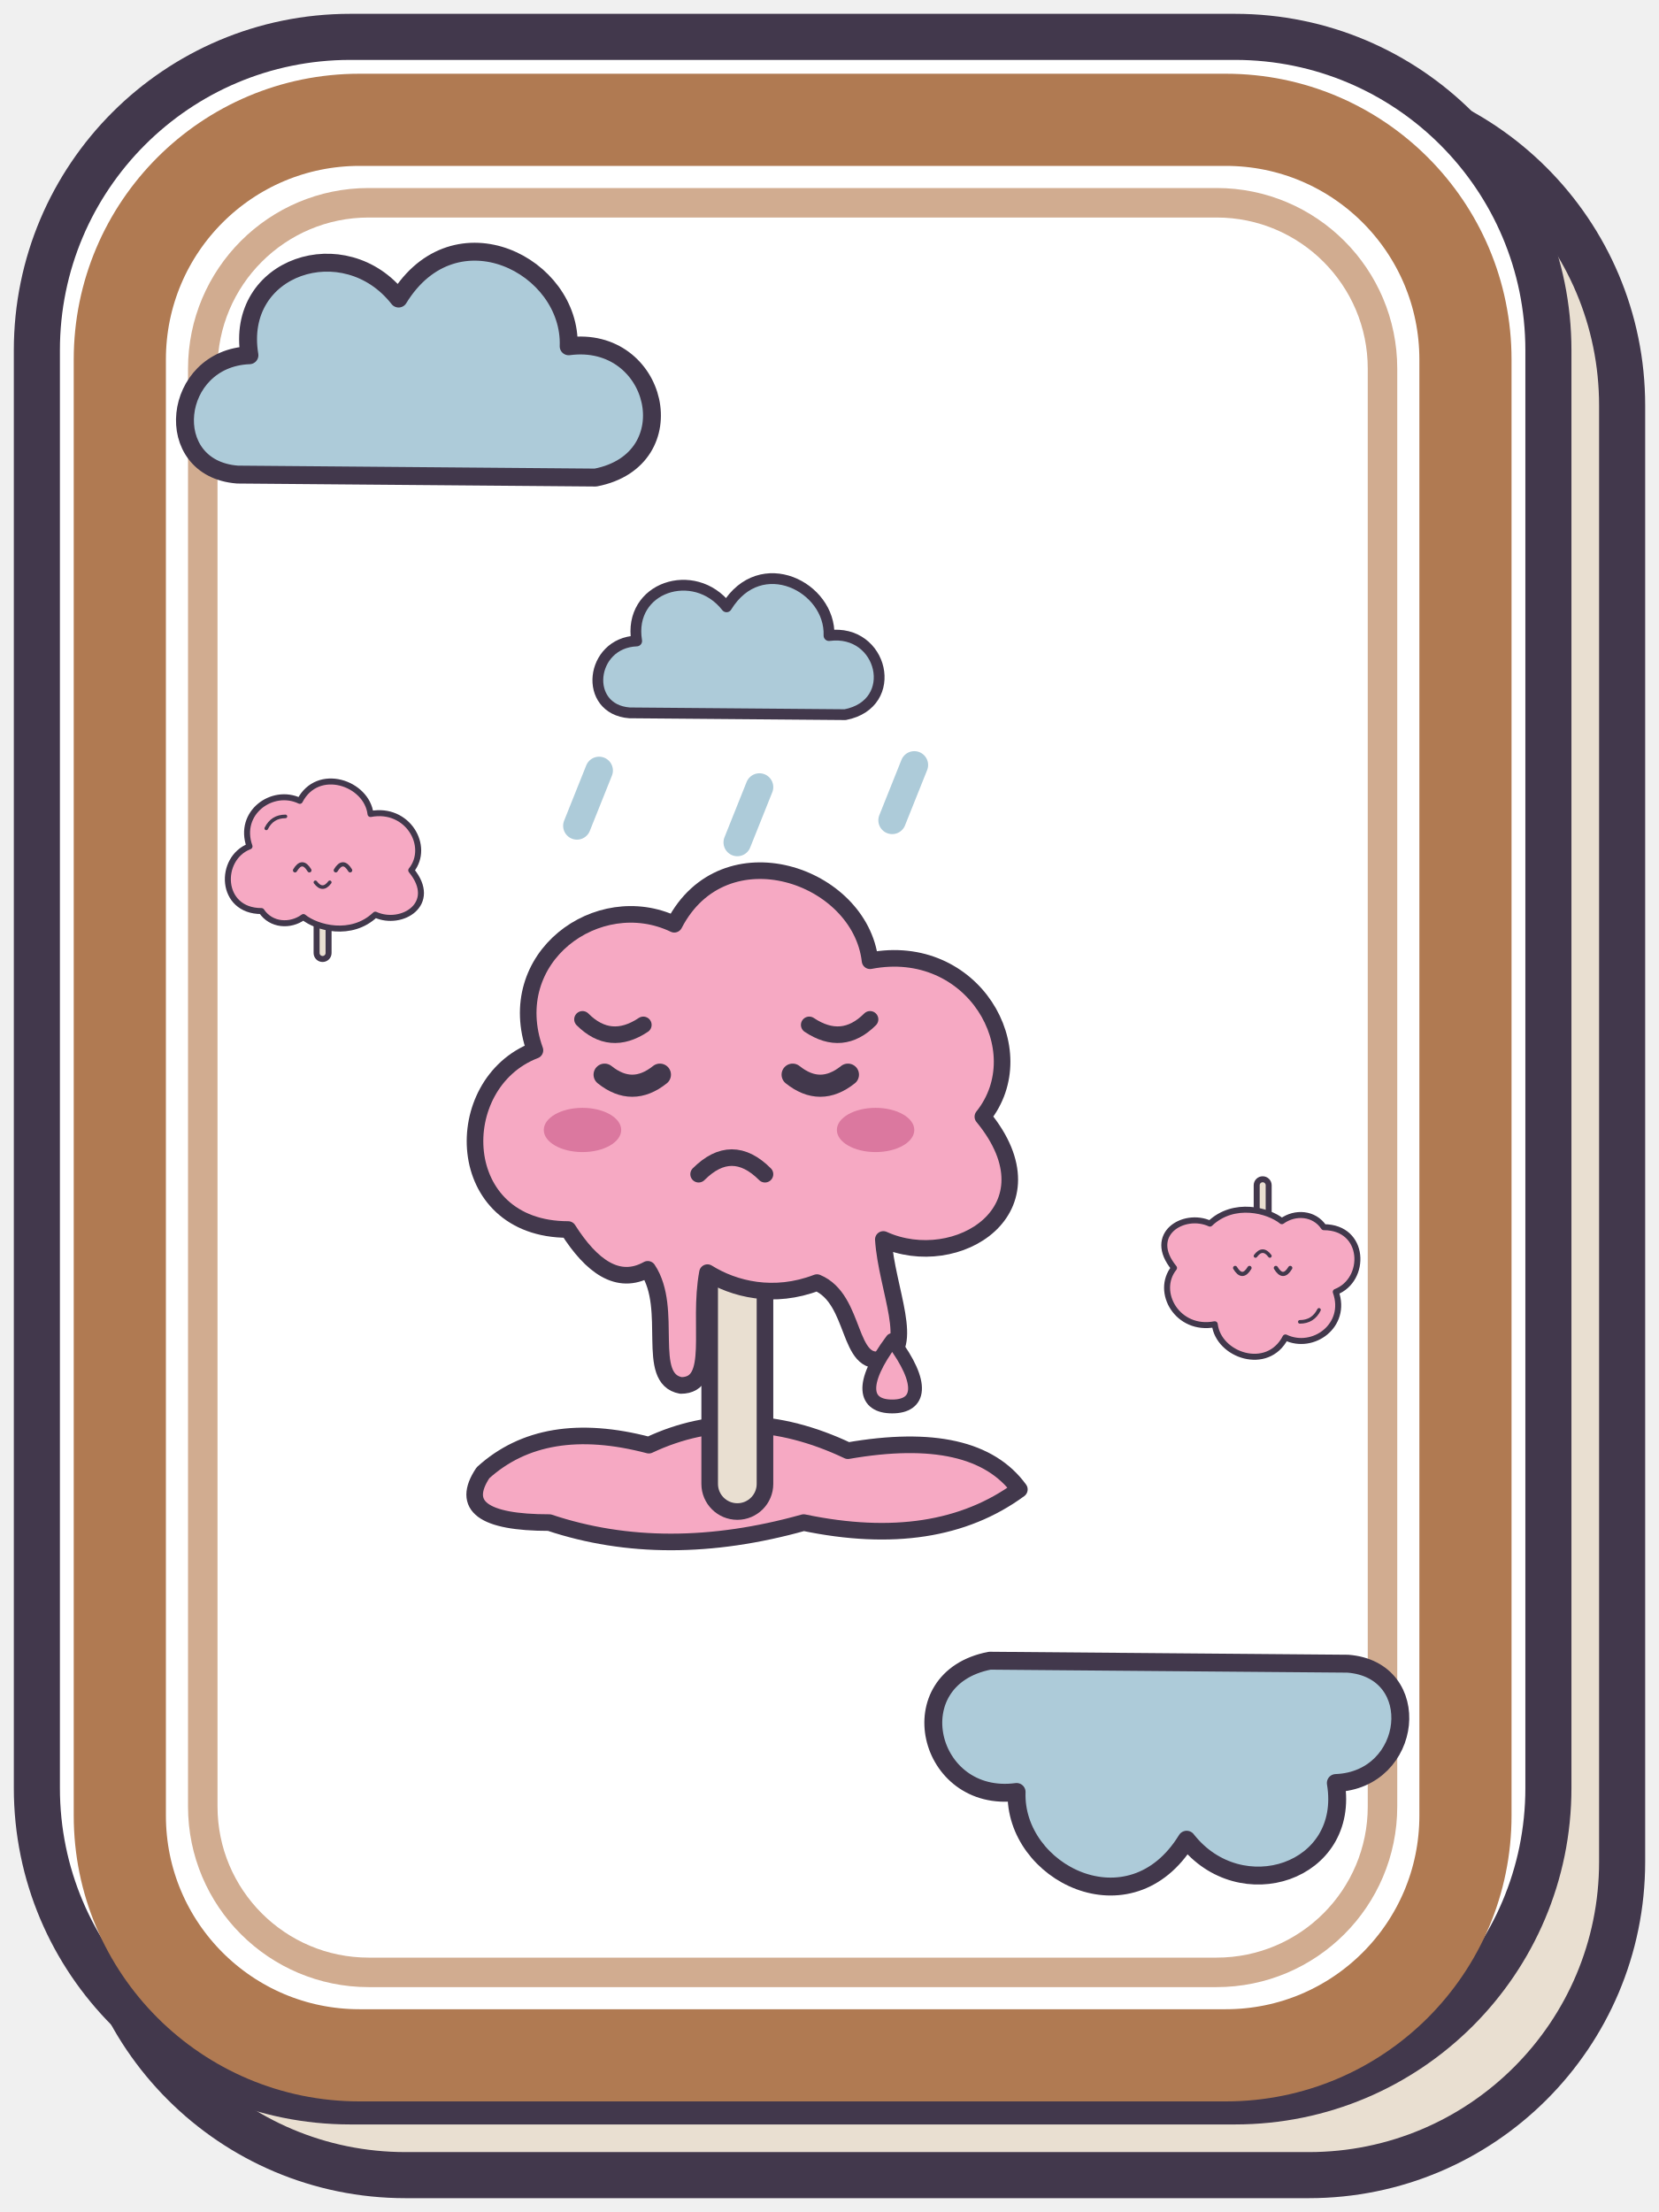
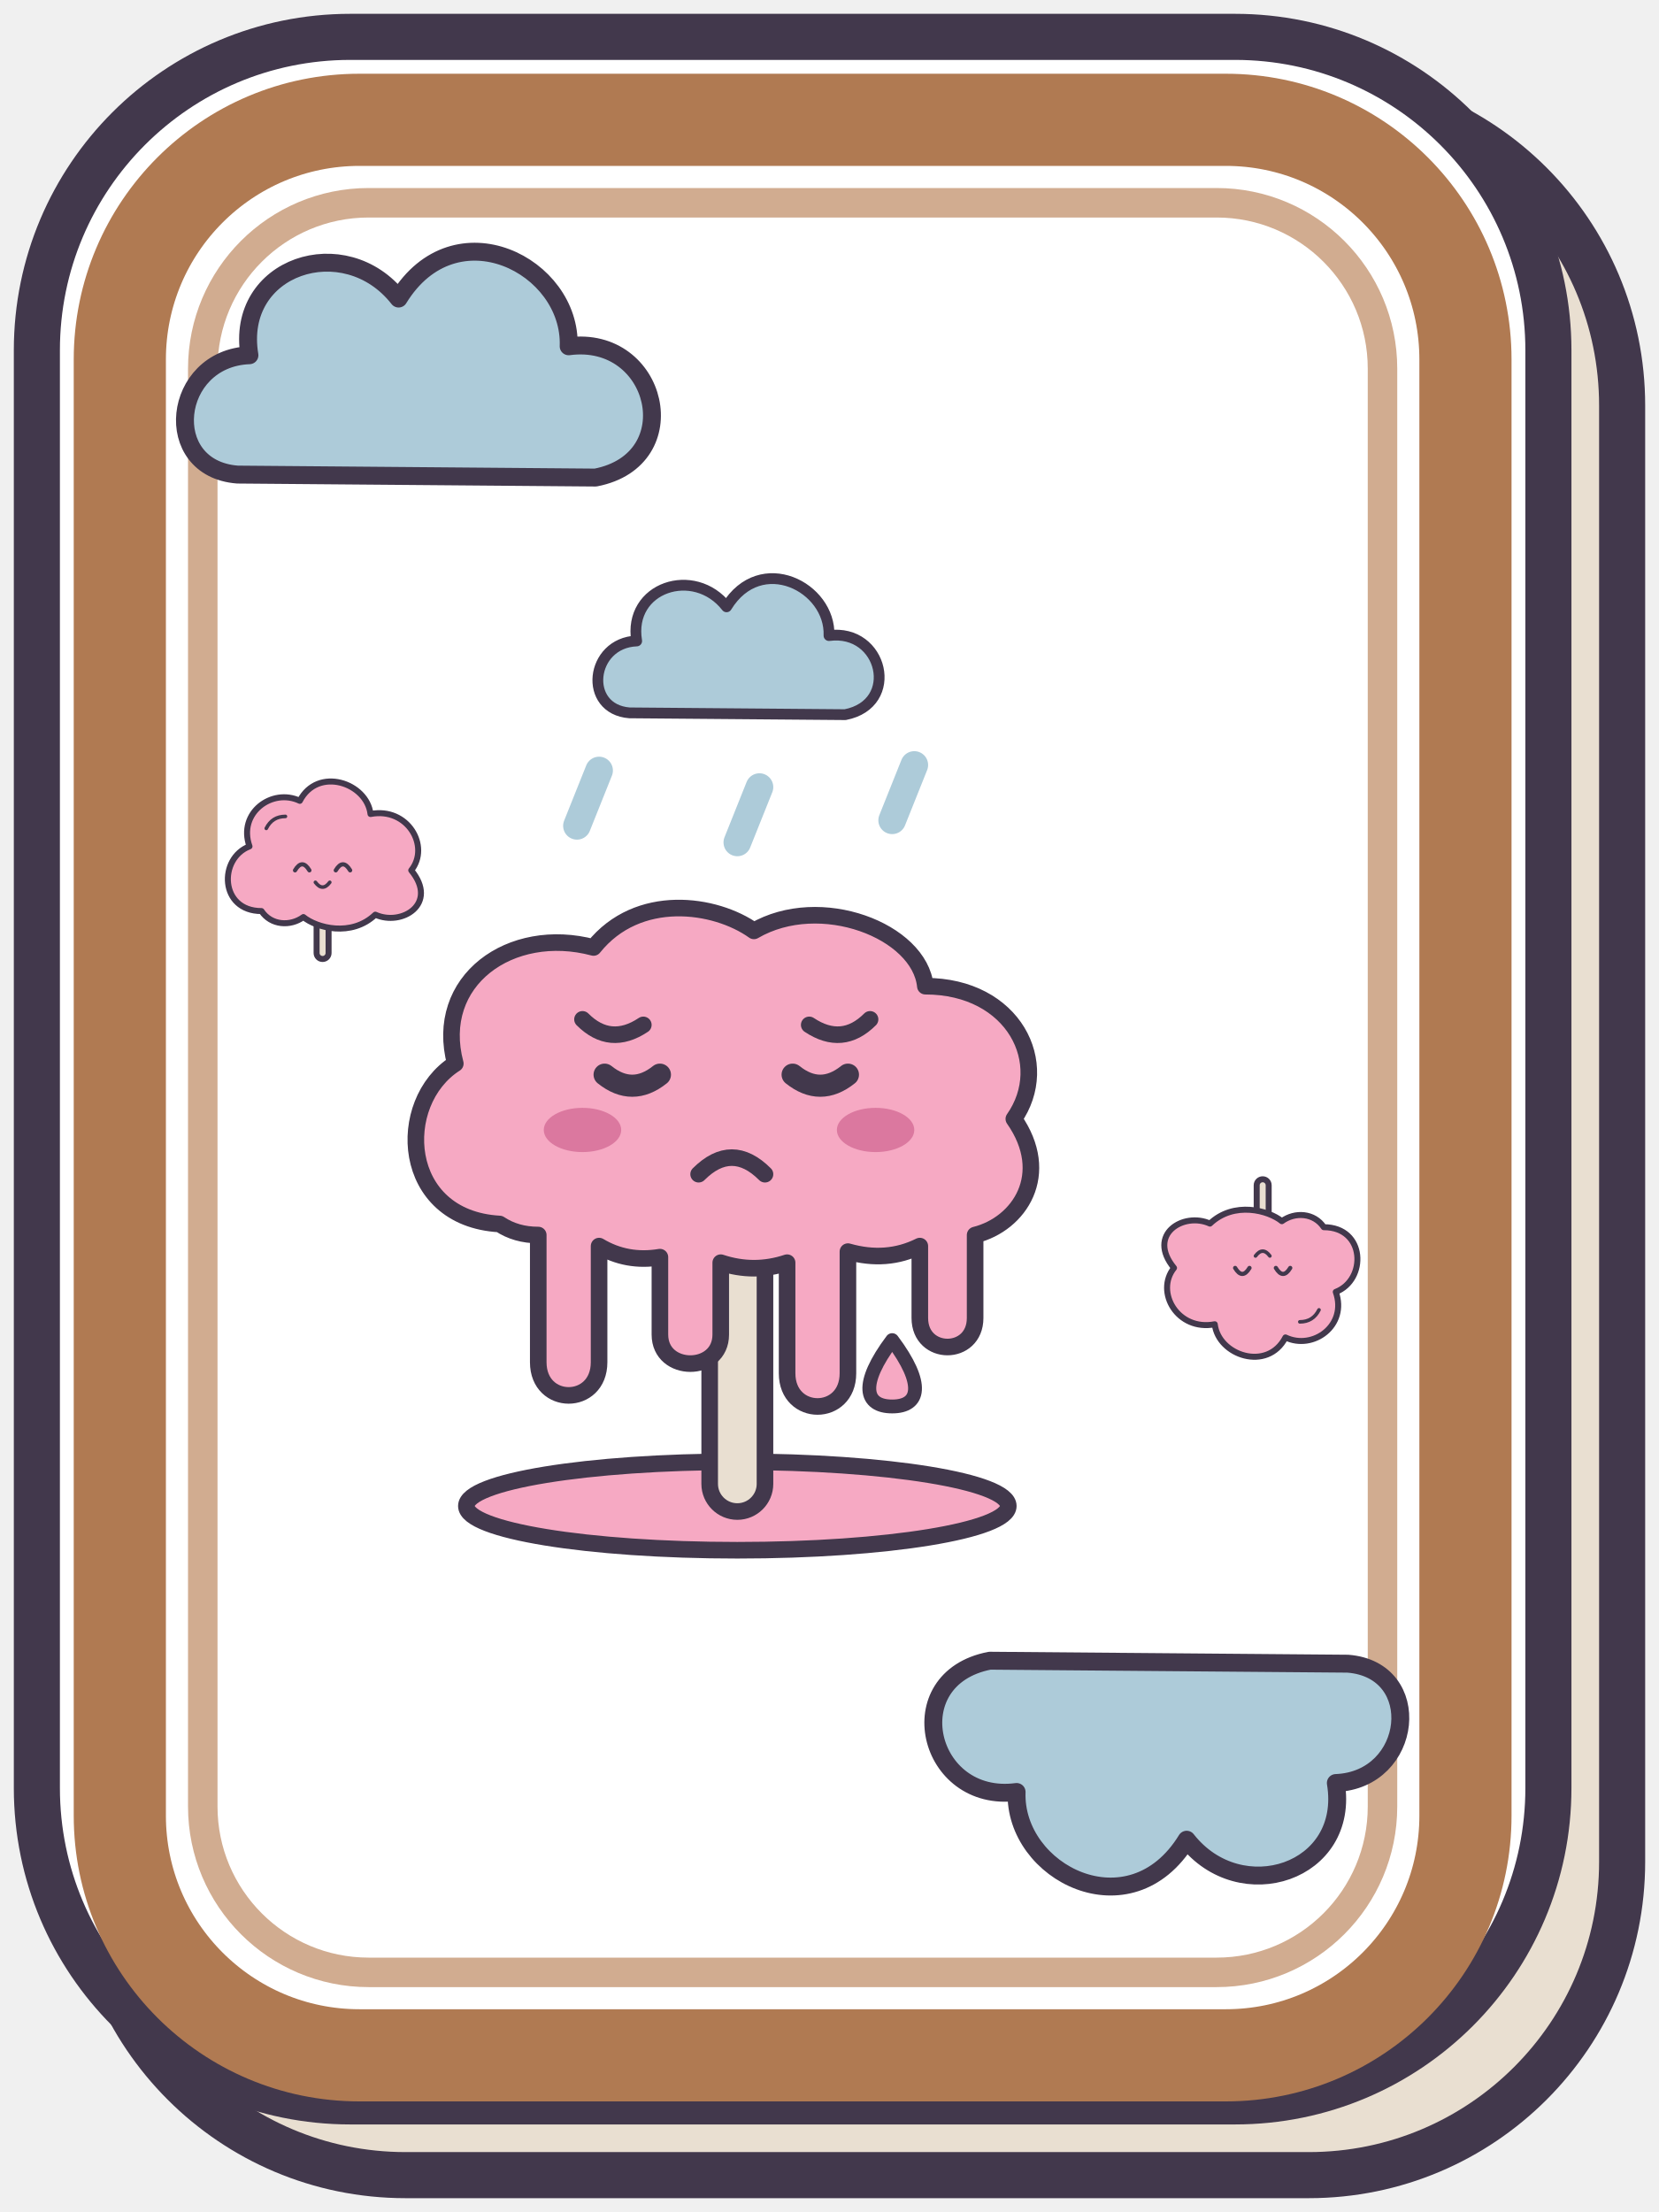
<svg xmlns="http://www.w3.org/2000/svg" viewBox="0 0 120 160">
  <defs>
    <clipPath id="mountain-snow-clip" clipPathUnits="userSpaceOnUse">
      <path d="M31 143 Q20 143 29 125 L79 52 Q98 22 119 51 L174 127 Q185 144 165 148 Q105 165 31 143Z" transform="translate(0.0 0.0)" />
    </clipPath>
    <clipPath id="candy-colour-clip">
      <path d="M49 145 C14 145 13 101 39 91 C29 63 58 42 81 53 C96 24 137 38 140 64 C171 58 190 91 174 111 C197 139 166 158 144 148 C124 167 95 159 84 150 C73 158 57 157 49 145Z" />
    </clipPath>
  </defs>
  <defs>
    <g id="sakura-ornament">
      <path d="M0 0 C-13 -7 -13 -20 -6 -23 L0 -18 L6 -23 C13 -20 13 -7 0 0Z" transform="rotate(0)" fill="#F6A9C3" stroke="#42384C" stroke-width="5" stroke-linecap="round" stroke-linejoin="round" />
      <path d="M0 0 C-13 -7 -13 -20 -6 -23 L0 -18 L6 -23 C13 -20 13 -7 0 0Z" transform="rotate(72)" fill="#F6A9C3" stroke="#42384C" stroke-width="5" stroke-linecap="round" stroke-linejoin="round" />
      <path d="M0 0 C-13 -7 -13 -20 -6 -23 L0 -18 L6 -23 C13 -20 13 -7 0 0Z" transform="rotate(144)" fill="#F6A9C3" stroke="#42384C" stroke-width="5" stroke-linecap="round" stroke-linejoin="round" />
      <path d="M0 0 C-13 -7 -13 -20 -6 -23 L0 -18 L6 -23 C13 -20 13 -7 0 0Z" transform="rotate(216)" fill="#F6A9C3" stroke="#42384C" stroke-width="5" stroke-linecap="round" stroke-linejoin="round" />
      <path d="M0 0 C-13 -7 -13 -20 -6 -23 L0 -18 L6 -23 C13 -20 13 -7 0 0Z" transform="rotate(288)" fill="#F6A9C3" stroke="#42384C" stroke-width="5" stroke-linecap="round" stroke-linejoin="round" />
      <circle r="4" fill="#FFF9EC" stroke="#42384C" stroke-width="3" />
    </g>
    <path id="mountain-outline" d="M31 143 Q20 143 29 125 L79 52 Q98 22 119 51 L174 127 Q185 144 165 148 Q105 165 31 143Z" />
    <g id="n1" fill="none" stroke-linecap="round" stroke-linejoin="round">
      <g transform="translate(1.3 1.8)" stroke="currentColor" stroke-width="7">
        <path d="M3 6 Q6 5 8 2 V20 M4 20 H12" transform="translate(0 0)" />
      </g>
      <g stroke="#FFFFFF" stroke-width="7">
        <path d="M3 6 Q6 5 8 2 V20 M4 20 H12" transform="translate(0 0)" />
      </g>
      <g stroke="#42384C" stroke-width="4.2">
        <path d="M3 6 Q6 5 8 2 V20 M4 20 H12" transform="translate(0 0)" />
      </g>
    </g>
    <g id="n2" fill="none" stroke-linecap="round" stroke-linejoin="round">
      <g transform="translate(1.3 1.8)" stroke="currentColor" stroke-width="7">
        <path d="M2 6 C3 0 13 1 13 7 C13 11 4 14 2 20 H14" transform="translate(0 0)" />
      </g>
      <g stroke="#FFFFFF" stroke-width="7">
        <path d="M2 6 C3 0 13 1 13 7 C13 11 4 14 2 20 H14" transform="translate(0 0)" />
      </g>
      <g stroke="#42384C" stroke-width="4.2">
        <path d="M2 6 C3 0 13 1 13 7 C13 11 4 14 2 20 H14" transform="translate(0 0)" />
      </g>
    </g>
    <g id="n3" fill="none" stroke-linecap="round" stroke-linejoin="round">
      <g transform="translate(1.3 1.8)" stroke="currentColor" stroke-width="7">
        <path d="M2 3 C15 -1 16 10 7 10 C17 10 15 23 2 19" transform="translate(0 0)" />
      </g>
      <g stroke="#FFFFFF" stroke-width="7">
        <path d="M2 3 C15 -1 16 10 7 10 C17 10 15 23 2 19" transform="translate(0 0)" />
      </g>
      <g stroke="#42384C" stroke-width="4.2">
        <path d="M2 3 C15 -1 16 10 7 10 C17 10 15 23 2 19" transform="translate(0 0)" />
      </g>
    </g>
    <g id="n4" fill="none" stroke-linecap="round" stroke-linejoin="round">
      <g transform="translate(1.3 1.8)" stroke="currentColor" stroke-width="7">
        <path d="M10 20 V2 L1 14 H15" transform="translate(0 0)" />
      </g>
      <g stroke="#FFFFFF" stroke-width="7">
        <path d="M10 20 V2 L1 14 H15" transform="translate(0 0)" />
      </g>
      <g stroke="#42384C" stroke-width="4.2">
        <path d="M10 20 V2 L1 14 H15" transform="translate(0 0)" />
      </g>
    </g>
    <g id="n5" fill="none" stroke-linecap="round" stroke-linejoin="round">
      <g transform="translate(1.3 1.8)" stroke="currentColor" stroke-width="7">
        <path d="M13 2 H3 L2 10 C15 6 18 23 2 19" transform="translate(0 0)" />
      </g>
      <g stroke="#FFFFFF" stroke-width="7">
        <path d="M13 2 H3 L2 10 C15 6 18 23 2 19" transform="translate(0 0)" />
      </g>
      <g stroke="#42384C" stroke-width="4.2">
        <path d="M13 2 H3 L2 10 C15 6 18 23 2 19" transform="translate(0 0)" />
      </g>
    </g>
    <g id="n6" fill="none" stroke-linecap="round" stroke-linejoin="round">
      <g transform="translate(1.3 1.8)" stroke="currentColor" stroke-width="7">
        <path d="M12 2 C2 3 -1 19 7 20 C16 21 16 8 7 10 L3 12" transform="translate(0 0)" />
      </g>
      <g stroke="#FFFFFF" stroke-width="7">
        <path d="M12 2 C2 3 -1 19 7 20 C16 21 16 8 7 10 L3 12" transform="translate(0 0)" />
      </g>
      <g stroke="#42384C" stroke-width="4.2">
        <path d="M12 2 C2 3 -1 19 7 20 C16 21 16 8 7 10 L3 12" transform="translate(0 0)" />
      </g>
    </g>
    <g id="n7" fill="none" stroke-linecap="round" stroke-linejoin="round">
      <g transform="translate(1.3 1.8)" stroke="currentColor" stroke-width="7">
        <path d="M1 2 H14 Q9 10 6 20" transform="translate(0 0)" />
      </g>
      <g stroke="#FFFFFF" stroke-width="7">
        <path d="M1 2 H14 Q9 10 6 20" transform="translate(0 0)" />
      </g>
      <g stroke="#42384C" stroke-width="4.2">
        <path d="M1 2 H14 Q9 10 6 20" transform="translate(0 0)" />
      </g>
    </g>
    <g id="n8" fill="none" stroke-linecap="round" stroke-linejoin="round">
      <g transform="translate(1.3 1.8)" stroke="currentColor" stroke-width="7">
        <path d="M7 10 C-2 9 0 1 7 2 C15 1 17 9 7 10 C-3 11 -1 21 7 20 C17 21 18 11 7 10Z" transform="translate(0 0)" />
      </g>
      <g stroke="#FFFFFF" stroke-width="7">
        <path d="M7 10 C-2 9 0 1 7 2 C15 1 17 9 7 10 C-3 11 -1 21 7 20 C17 21 18 11 7 10Z" transform="translate(0 0)" />
      </g>
      <g stroke="#42384C" stroke-width="4.2">
        <path d="M7 10 C-2 9 0 1 7 2 C15 1 17 9 7 10 C-3 11 -1 21 7 20 C17 21 18 11 7 10Z" transform="translate(0 0)" />
      </g>
    </g>
    <g id="n9" fill="none" stroke-linecap="round" stroke-linejoin="round">
      <g transform="translate(1.3 1.8)" stroke="currentColor" stroke-width="7">
        <path d="M12 10 C1 15 -2 1 7 2 C17 1 15 18 3 20" transform="translate(0 0)" />
      </g>
      <g stroke="#FFFFFF" stroke-width="7">
        <path d="M12 10 C1 15 -2 1 7 2 C17 1 15 18 3 20" transform="translate(0 0)" />
      </g>
      <g stroke="#42384C" stroke-width="4.2">
        <path d="M12 10 C1 15 -2 1 7 2 C17 1 15 18 3 20" transform="translate(0 0)" />
      </g>
    </g>
    <g id="n10" fill="none" stroke-linecap="round" stroke-linejoin="round">
      <g transform="translate(1.3 1.8)" stroke="currentColor" stroke-width="7">
        <path d="M3 6 Q6 5 8 2 V20 M4 20 H12" transform="translate(0 0)" />
        <path d="M7 2 C0 2 0 20 7 20 C14 20 14 2 7 2Z" transform="translate(18 0)" />
      </g>
      <g stroke="#FFFFFF" stroke-width="7">
        <path d="M3 6 Q6 5 8 2 V20 M4 20 H12" transform="translate(0 0)" />
        <path d="M7 2 C0 2 0 20 7 20 C14 20 14 2 7 2Z" transform="translate(18 0)" />
      </g>
      <g stroke="#42384C" stroke-width="4.2">
        <path d="M3 6 Q6 5 8 2 V20 M4 20 H12" transform="translate(0 0)" />
        <path d="M7 2 C0 2 0 20 7 20 C14 20 14 2 7 2Z" transform="translate(18 0)" />
      </g>
    </g>
    <g id="n11" fill="none" stroke-linecap="round" stroke-linejoin="round">
      <g transform="translate(1.3 1.8)" stroke="currentColor" stroke-width="7">
        <path d="M3 6 Q6 5 8 2 V20 M4 20 H12" transform="translate(0 0)" />
        <path d="M3 6 Q6 5 8 2 V20 M4 20 H12" transform="translate(18 0)" />
      </g>
      <g stroke="#FFFFFF" stroke-width="7">
        <path d="M3 6 Q6 5 8 2 V20 M4 20 H12" transform="translate(0 0)" />
        <path d="M3 6 Q6 5 8 2 V20 M4 20 H12" transform="translate(18 0)" />
      </g>
      <g stroke="#42384C" stroke-width="4.2">
        <path d="M3 6 Q6 5 8 2 V20 M4 20 H12" transform="translate(0 0)" />
        <path d="M3 6 Q6 5 8 2 V20 M4 20 H12" transform="translate(18 0)" />
      </g>
    </g>
    <g id="n12" fill="none" stroke-linecap="round" stroke-linejoin="round">
      <g transform="translate(1.3 1.8)" stroke="currentColor" stroke-width="7">
        <path d="M3 6 Q6 5 8 2 V20 M4 20 H12" transform="translate(0 0)" />
        <path d="M2 6 C3 0 13 1 13 7 C13 11 4 14 2 20 H14" transform="translate(18 0)" />
      </g>
      <g stroke="#FFFFFF" stroke-width="7">
        <path d="M3 6 Q6 5 8 2 V20 M4 20 H12" transform="translate(0 0)" />
        <path d="M2 6 C3 0 13 1 13 7 C13 11 4 14 2 20 H14" transform="translate(18 0)" />
      </g>
      <g stroke="#42384C" stroke-width="4.2">
        <path d="M3 6 Q6 5 8 2 V20 M4 20 H12" transform="translate(0 0)" />
        <path d="M2 6 C3 0 13 1 13 7 C13 11 4 14 2 20 H14" transform="translate(18 0)" />
      </g>
    </g>
    <g id="n13" fill="none" stroke-linecap="round" stroke-linejoin="round">
      <g transform="translate(1.3 1.8)" stroke="currentColor" stroke-width="7">
        <path d="M3 6 Q6 5 8 2 V20 M4 20 H12" transform="translate(0 0)" />
        <path d="M2 3 C15 -1 16 10 7 10 C17 10 15 23 2 19" transform="translate(18 0)" />
      </g>
      <g stroke="#FFFFFF" stroke-width="7">
        <path d="M3 6 Q6 5 8 2 V20 M4 20 H12" transform="translate(0 0)" />
        <path d="M2 3 C15 -1 16 10 7 10 C17 10 15 23 2 19" transform="translate(18 0)" />
      </g>
      <g stroke="#42384C" stroke-width="4.2">
        <path d="M3 6 Q6 5 8 2 V20 M4 20 H12" transform="translate(0 0)" />
        <path d="M2 3 C15 -1 16 10 7 10 C17 10 15 23 2 19" transform="translate(18 0)" />
      </g>
    </g>
    <g id="sakura-sparkle-face">
      <ellipse cx="83" cy="110" rx="6" ry="8" fill="#42384C" />
      <circle cx="81" cy="107" r="2.5" fill="#FFFFFF" />
      <circle cx="85" cy="113" r="1.5" fill="#FFFFFF" />
      <path d="M86 104 Q93 99 92 94" stroke="#42384C" stroke-width="2.5" stroke-linecap="round" />
      <ellipse cx="117" cy="110" rx="6" ry="8" fill="#42384C" />
      <circle cx="115" cy="107" r="2.5" fill="#FFFFFF" />
      <circle cx="119" cy="113" r="1.5" fill="#FFFFFF" />
      <path d="M120 104 Q127 99 126 94" stroke="#42384C" stroke-width="2.5" stroke-linecap="round" />
      <ellipse cx="70" cy="122" rx="8" ry="4" fill="#F6A9C3" />
      <ellipse cx="130" cy="122" rx="8" ry="4" fill="#F6A9C3" />
      <path d="M94 121 Q100 129 106 121" fill="none" stroke="#42384C" stroke-width="3" stroke-linecap="round" stroke-linejoin="round" />
    </g>
    <g id="sparkles">
      <path d="M36 60 V80 M26 70 H46 M162 117 V133 M154 125 H170 M149 45 V57 M143 51 H155" fill="#E9D58F" stroke="#42384C" stroke-width="3" stroke-linecap="round" stroke-linejoin="round" />
    </g>
    <g id="rain">
      <path d="M53 60 l-5 12" fill="#ADCBD9" stroke="#42384C" stroke-width="4" stroke-linecap="round" stroke-linejoin="round" />
      <path d="M91 71 l-5 12" fill="#ADCBD9" stroke="#42384C" stroke-width="4" stroke-linecap="round" stroke-linejoin="round" />
      <path d="M139 61 l-5 12" fill="#ADCBD9" stroke="#42384C" stroke-width="4" stroke-linecap="round" stroke-linejoin="round" />
      <path d="M163 81 l-5 12" fill="#ADCBD9" stroke="#42384C" stroke-width="4" stroke-linecap="round" stroke-linejoin="round" />
    </g>
    <g id="bean-body">
      <path d="M76 125 l-9 5 M88 152 v10 h-6 M112 152 v10 h6" fill="none" stroke="#42384C" stroke-width="4" stroke-linecap="round" stroke-linejoin="round" />
      <path d="M84 99 C65 106 70 152 94 155 C122 160 133 142 123 123 C119 115 127 99 111 96 Q94 89 84 99Z" fill="#FFF9EC" stroke="#42384C" stroke-width="4" stroke-linecap="round" stroke-linejoin="round" />
      <g transform="translate(0 12)">
        <ellipse cx="83" cy="110" rx="6" ry="8" fill="#42384C" />
        <circle cx="81" cy="107" r="2.5" fill="#FFFFFF" />
        <circle cx="85" cy="113" r="1.5" fill="#FFFFFF" />
        <path d="M86 104 Q93 99 92 94" stroke="#42384C" stroke-width="2.5" stroke-linecap="round" />
        <ellipse cx="117" cy="110" rx="6" ry="8" fill="#42384C" />
        <circle cx="115" cy="107" r="2.5" fill="#FFFFFF" />
        <circle cx="119" cy="113" r="1.5" fill="#FFFFFF" />
        <path d="M120 104 Q127 99 126 94" stroke="#42384C" stroke-width="2.5" stroke-linecap="round" />
        <ellipse cx="70" cy="122" rx="8" ry="4" fill="#F6A9C3" />
        <ellipse cx="130" cy="122" rx="8" ry="4" fill="#F6A9C3" />
        <path d="M94 121 Q100 129 106 121" fill="none" stroke="#42384C" stroke-width="3" stroke-linecap="round" stroke-linejoin="round" />
      </g>
    </g>
  </defs>
  <g transform="scale(1.333333)">
    <g id="special-0-11">
      <g transform="translate(0.0 0.0) translate(0.0 0.0) scale(1.0 1.0) translate(-0.0 -0.0)">
        <rect x="5" y="5" width="83" height="113" rx="17" fill="#E9DFD1" stroke="#42384C" stroke-width="2.5" />
        <rect x="2" y="2" width="82" height="112" rx="17" fill="#FFFFFF" stroke="#42384C" stroke-width="2.5" />
      </g>
      <rect x="6.5" y="6.5" width="73" height="105" rx="13" fill="none" stroke="#B07A52" stroke-width="5" />
      <rect x="11" y="11" width="64" height="96" rx="9" fill="none" stroke="#D1AC90" stroke-width="1.6" />
      <g transform="translate(10.0 26.0) translate(0.0 2.0) scale(0.3 0.3) translate(-0.0 -0.0)">
        <g stroke="#42384C" stroke-linecap="round" stroke-linejoin="round">
          <g transform="translate(61.0 -7.0) translate(6.5 0.0) scale(0.325 0.325) translate(-0.0 -0.0)">
            <path d="M40 131 C14 129 18 92 44 91 C39 61 76 49 94 72 C113 41 152 61 151 88 C181 84 191 126 160 132Z" fill="#ADCBD9" stroke="#42384C" stroke-width="6" stroke-linecap="round" stroke-linejoin="round" />
          </g>
          <path d="M75 46 l-4 10 M104 49 l-4 10 M132 45 l-4 10" fill="none" stroke="#ADCBD9" stroke-width="5" />
-           <path d="M54 173 Q65 163 84 168 Q101 160 120 169 Q143 165 151 176 Q136 187 112 182 Q87 189 66 182 Q48 182 54 173Z" fill="#F6A9C3" stroke-width="3" />
+           <ellipse cx="100" cy="179" rx="49" ry="8" fill="#F6A9C3" stroke-width="3" />
          <rect x="95" y="110" width="10" height="70" rx="5" fill="#E9DFD1" stroke-width="3" />
-           <path transform="translate(40 42) scale(.6)" d="M49 145 C14 145 13 101 39 91 C29 63 58 42 81 53 C96 24 137 38 140 64 C171 58 190 91 174 111 C197 139 166 158 144 148 C145 163 154 181 144 184 C133 187 136 166 124 161 C111 166 99 163 91 158 C88 174 94 192 83 192 C72 190 81 169 73 157 C64 162 56 156 49 145Z" fill="#F6A9C3" stroke-width="5" />
+           <path d="M57 128 C39 127 38 106 49 99 C45 84 59 74 74 78 C82 68 96 70 103 75 C115 68 133 75 134 85 C150 85 157 99 150 109 C157 119 151 128 143 130 L143 145 C143 152 133 152 133 145 L133 132 Q127 135 120 133 L120 155 C120 163 109 163 109 155 L109 135 Q103 137 97 135 L97 148 C97 155 86 155 86 148 L86 134 Q80 135 75 132 L75 153 C75 161 64 161 64 153 L64 130 Q60 130 57 128Z" fill="#F6A9C3" stroke-width="3" />
          <path d="M72 91 Q77 96 83 92 M113 92 Q119 96 124 91" fill="none" stroke-width="3" />
          <path d="M76 101 Q81 105 86 101 M110 101 Q115 105 120 101" fill="none" stroke-width="4" />
          <ellipse cx="72" cy="111" rx="7" ry="4" fill="#DB789F" stroke="none" />
          <ellipse cx="125" cy="111" rx="7" ry="4" fill="#DB789F" stroke="none" />
          <path d="M93 119 Q99 113 105 119" fill="none" stroke-width="3" />
          <path d="M128 149 C122 157 123 161 128 161 C133 161 134 157 128 149Z" fill="#F6A9C3" stroke-width="2.5" />
        </g>
      </g>
      <g transform="translate(9.0 8.0) translate(0.0 4.312139) scale(0.1618497 0.1618497) translate(-16.0 -48.0)">
        <g transform="translate(0.0 0.0) translate(0.0 0.0) scale(1.0 1.0) translate(-0.0 -0.0)">
          <path d="M40 131 C14 129 18 92 44 91 C39 61 76 49 94 72 C113 41 152 61 151 88 C181 84 191 126 160 132Z" fill="#ADCBD9" stroke="#42384C" stroke-width="6" stroke-linecap="round" stroke-linejoin="round" />
        </g>
      </g>
      <g transform="translate(11.0 40.0) translate(0.0 0.0) scale(0.065 0.065) translate(-0.0 -0.0)">
        <rect x="95" y="153" width="10" height="32" rx="5" fill="#E9DFD1" stroke="#42384C" stroke-width="5" />
        <path d="M49 145 C14 145 13 101 39 91 C29 63 58 42 81 53 C96 24 137 38 140 64 C171 58 190 91 174 111 C197 139 166 158 144 148 C124 167 95 159 84 150 C73 158 57 157 49 145Z" fill="#F6A9C3" stroke="#42384C" stroke-width="5" stroke-linecap="round" stroke-linejoin="round" />
        <path d="M53 76 Q58 66 69 66" fill="none" stroke="#42384C" stroke-width="3" stroke-linecap="round" stroke-linejoin="round" />
        <path d="M77 111 Q83 101 89 111" fill="none" stroke="#42384C" stroke-width="3.5" stroke-linecap="round" />
        <path d="M111 111 Q117 101 123 111" fill="none" stroke="#42384C" stroke-width="3.5" stroke-linecap="round" />
        <ellipse cx="70" cy="122" rx="8" ry="4" fill="#F6A9C3" />
        <ellipse cx="130" cy="122" rx="8" ry="4" fill="#F6A9C3" />
        <path d="M94 121 Q100 129 106 121" fill="none" stroke="#42384C" stroke-width="3" stroke-linecap="round" stroke-linejoin="round" />
      </g>
      <g transform="rotate(180 43 58)">
        <g transform="translate(9.0 8.0) translate(0.0 4.312139) scale(0.1618497 0.1618497) translate(-16.0 -48.0)">
          <g transform="translate(0.0 0.0) translate(0.0 0.0) scale(1.0 1.0) translate(-0.0 -0.0)">
            <path d="M40 131 C14 129 18 92 44 91 C39 61 76 49 94 72 C113 41 152 61 151 88 C181 84 191 126 160 132Z" fill="#ADCBD9" stroke="#42384C" stroke-width="6" stroke-linecap="round" stroke-linejoin="round" />
          </g>
        </g>
        <g transform="translate(11.0 40.0) translate(0.0 0.0) scale(0.065 0.065) translate(-0.0 -0.0)">
          <rect x="95" y="153" width="10" height="32" rx="5" fill="#E9DFD1" stroke="#42384C" stroke-width="5" />
          <path d="M49 145 C14 145 13 101 39 91 C29 63 58 42 81 53 C96 24 137 38 140 64 C171 58 190 91 174 111 C197 139 166 158 144 148 C124 167 95 159 84 150 C73 158 57 157 49 145Z" fill="#F6A9C3" stroke="#42384C" stroke-width="5" stroke-linecap="round" stroke-linejoin="round" />
          <path d="M53 76 Q58 66 69 66" fill="none" stroke="#42384C" stroke-width="3" stroke-linecap="round" stroke-linejoin="round" />
          <path d="M77 111 Q83 101 89 111" fill="none" stroke="#42384C" stroke-width="3.5" stroke-linecap="round" />
          <path d="M111 111 Q117 101 123 111" fill="none" stroke="#42384C" stroke-width="3.5" stroke-linecap="round" />
          <ellipse cx="70" cy="122" rx="8" ry="4" fill="#F6A9C3" />
          <ellipse cx="130" cy="122" rx="8" ry="4" fill="#F6A9C3" />
          <path d="M94 121 Q100 129 106 121" fill="none" stroke="#42384C" stroke-width="3" stroke-linecap="round" stroke-linejoin="round" />
        </g>
      </g>
    </g>
  </g>
</svg>
